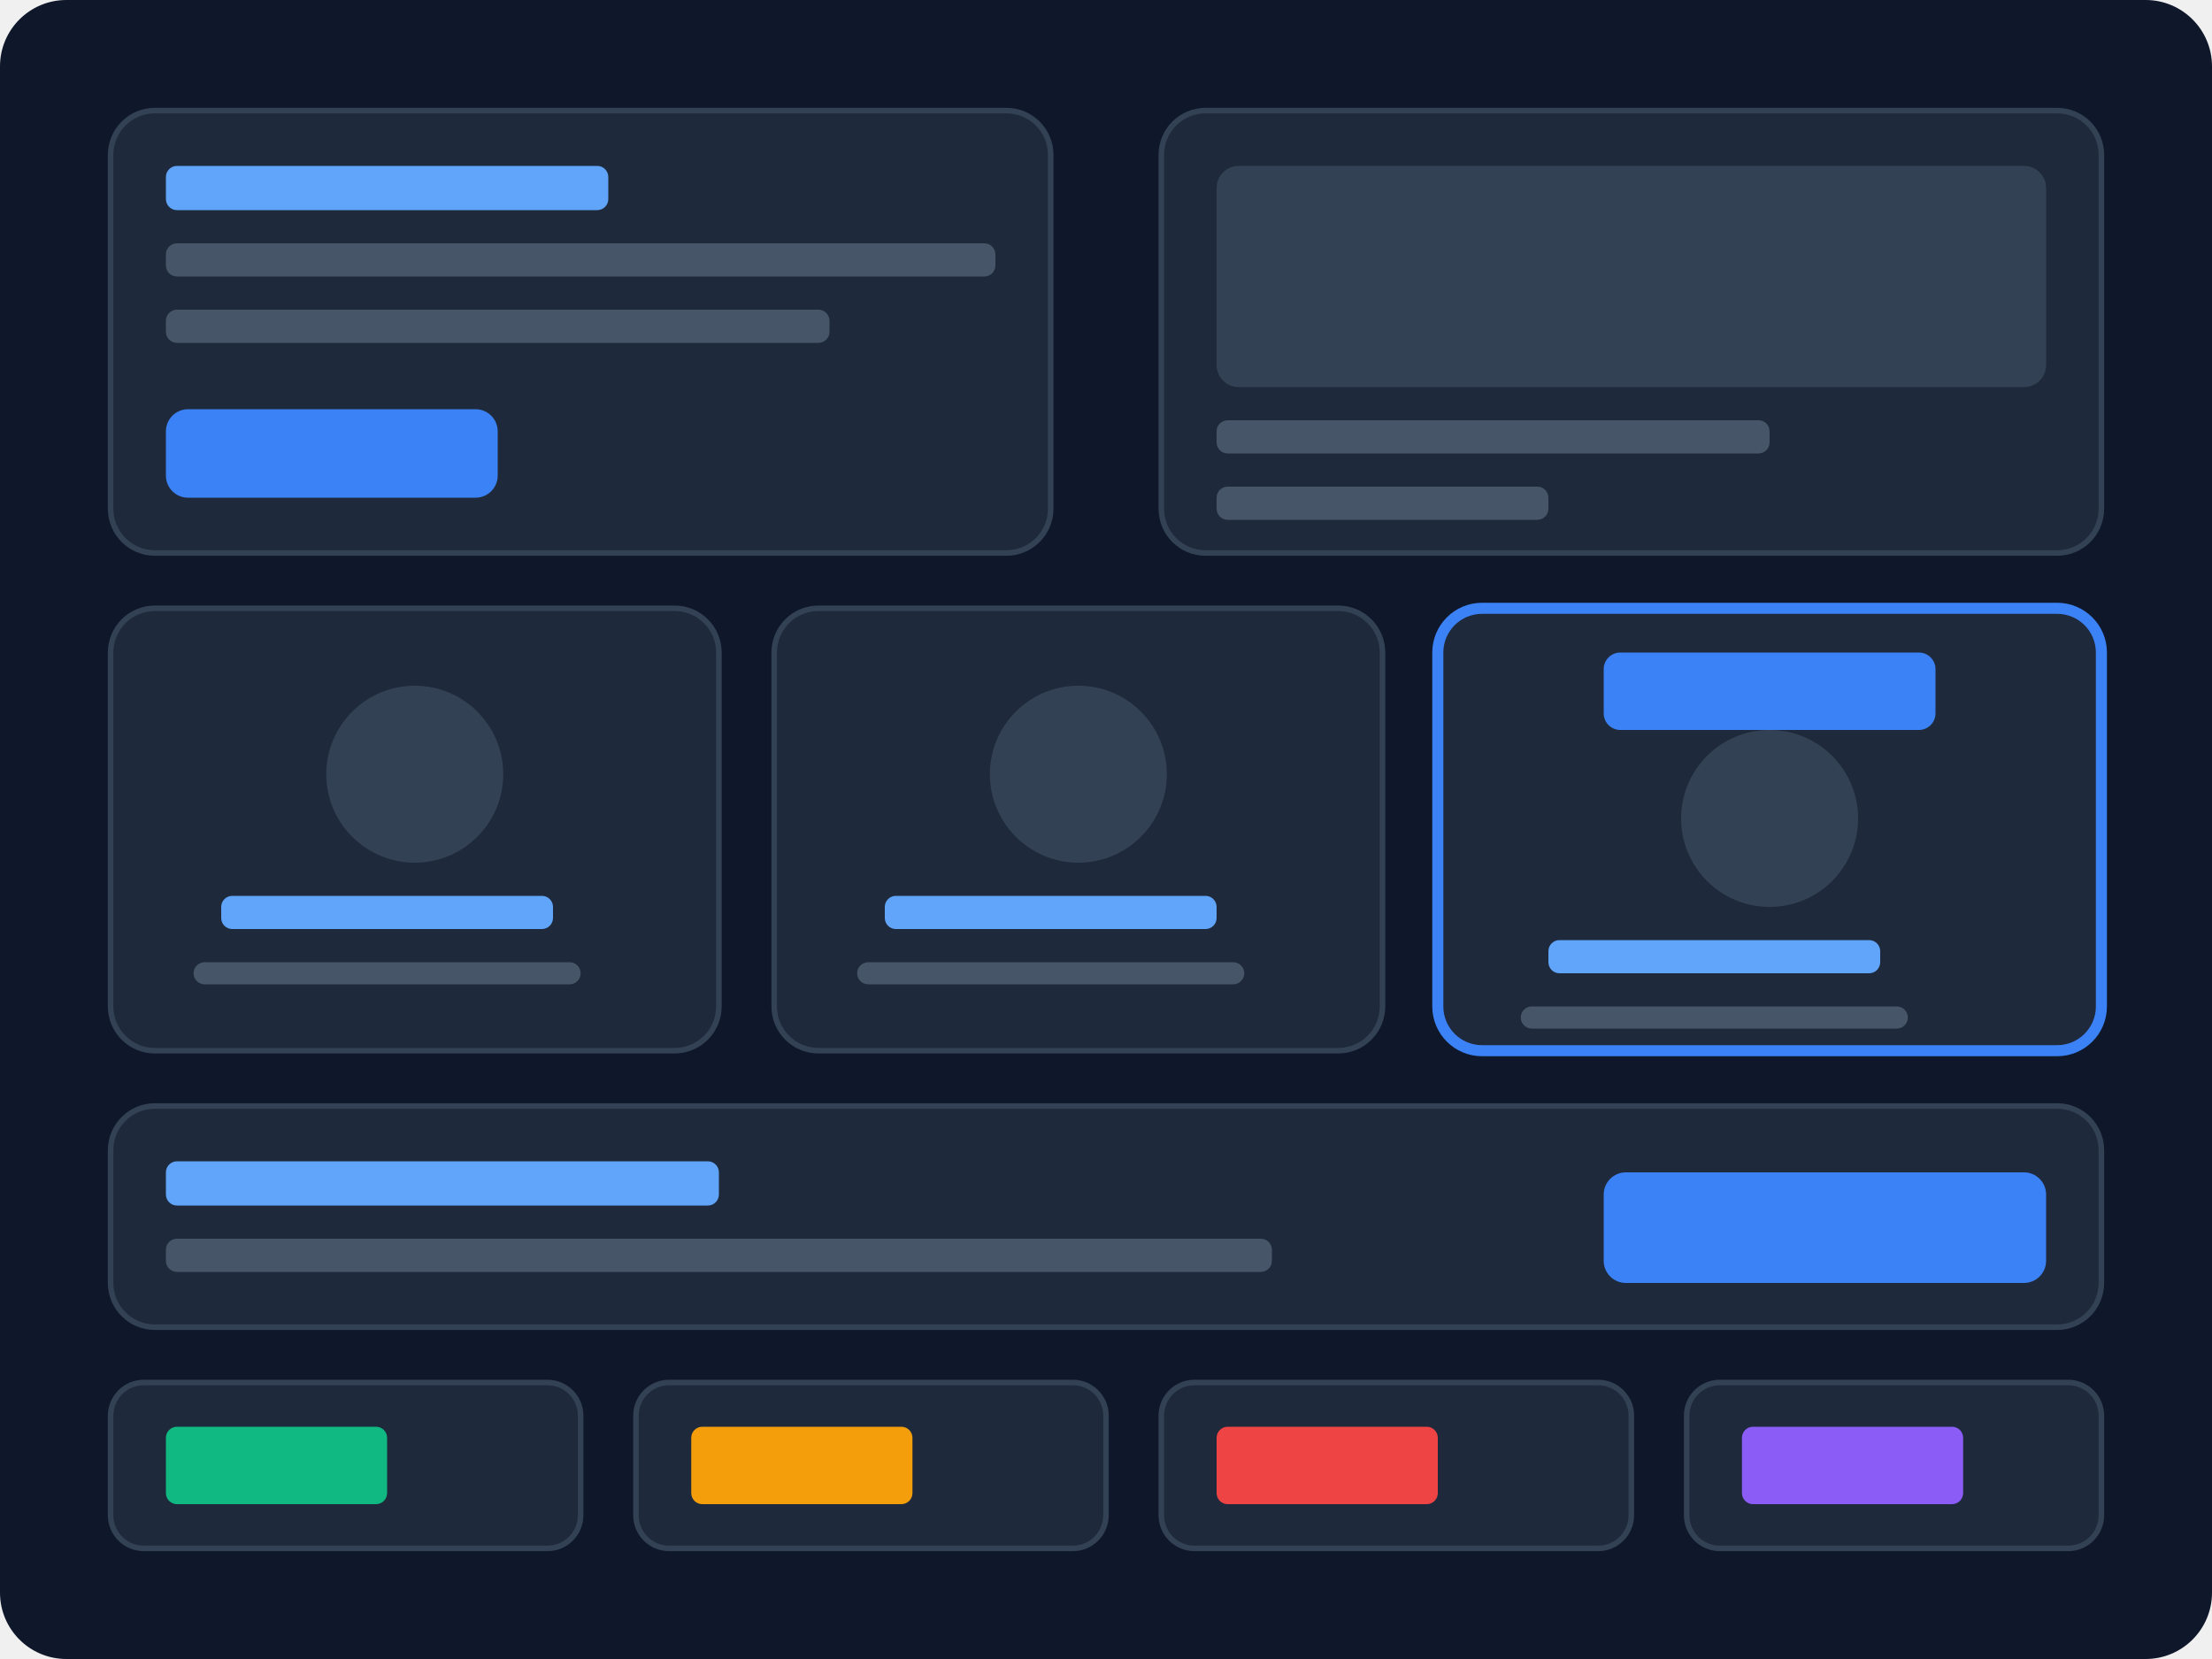
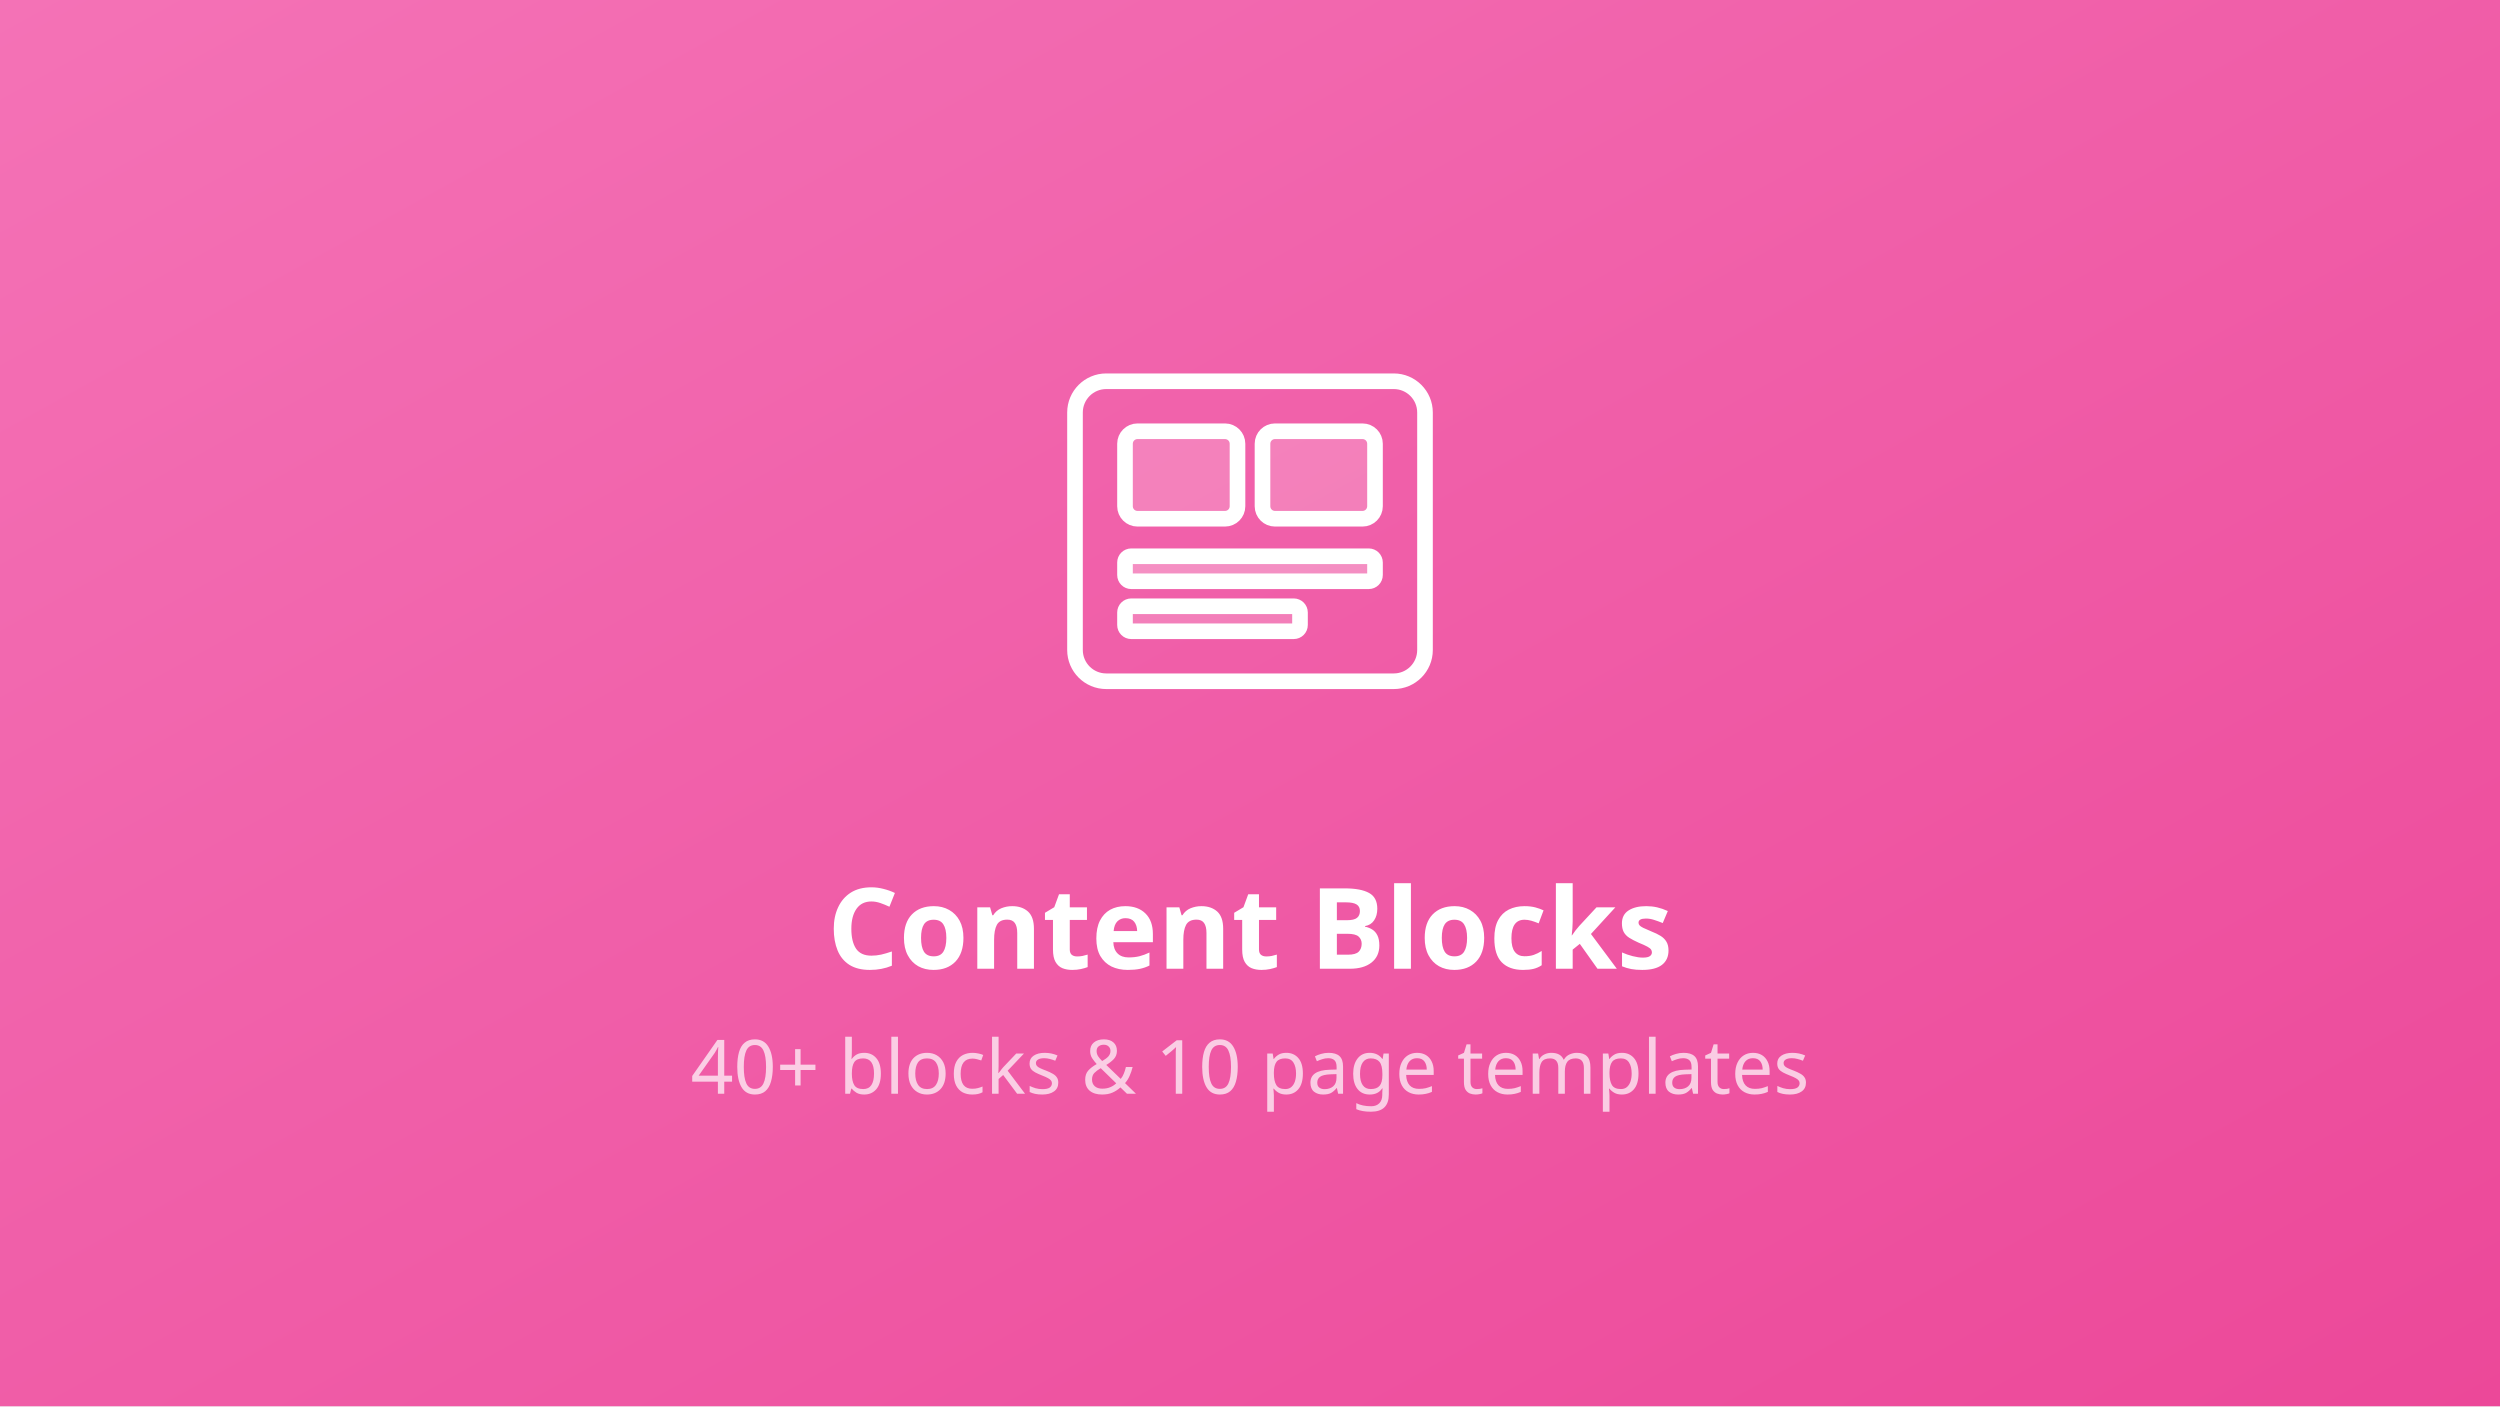
- <svg xmlns="http://www.w3.org/2000/svg" viewBox="0 0 400 300" fill="none">
-   <rect width="400" height="300" rx="12" fill="#0f172a" />
-   <rect x="20" y="20" width="170" height="80" rx="8" fill="#1e293b" stroke="#334155" stroke-width="1" />
-   <rect x="30" y="30" width="80" height="8" rx="2" fill="#60a5fa" />
-   <rect x="30" y="44" width="150" height="6" rx="2" fill="#475569" />
-   <rect x="30" y="56" width="120" height="6" rx="2" fill="#475569" />
-   <rect x="30" y="74" width="60" height="16" rx="4" fill="#3b82f6" />
-   <rect x="210" y="20" width="170" height="80" rx="8" fill="#1e293b" stroke="#334155" stroke-width="1" />
-   <rect x="220" y="30" width="150" height="40" rx="4" fill="#334155" />
-   <rect x="220" y="76" width="100" height="6" rx="2" fill="#475569" />
-   <rect x="220" y="88" width="60" height="6" rx="2" fill="#475569" />
-   <rect x="20" y="110" width="110" height="80" rx="8" fill="#1e293b" stroke="#334155" stroke-width="1" />
-   <circle cx="75" cy="140" r="16" fill="#334155" />
-   <rect x="40" y="162" width="60" height="6" rx="2" fill="#60a5fa" />
-   <rect x="35" y="174" width="70" height="4" rx="2" fill="#475569" />
-   <rect x="140" y="110" width="110" height="80" rx="8" fill="#1e293b" stroke="#334155" stroke-width="1" />
-   <circle cx="195" cy="140" r="16" fill="#334155" />
-   <rect x="160" y="162" width="60" height="6" rx="2" fill="#60a5fa" />
-   <rect x="155" y="174" width="70" height="4" rx="2" fill="#475569" />
-   <rect x="260" y="110" width="120" height="80" rx="8" fill="#1e293b" stroke="#3b82f6" stroke-width="2" />
-   <rect x="290" y="118" width="60" height="14" rx="3" fill="#3b82f6" />
-   <circle cx="320" cy="148" r="16" fill="#334155" />
-   <rect x="280" y="170" width="60" height="6" rx="2" fill="#60a5fa" />
-   <rect x="275" y="182" width="70" height="4" rx="2" fill="#475569" />
-   <rect x="20" y="200" width="360" height="40" rx="8" fill="#1e293b" stroke="#334155" stroke-width="1" />
-   <rect x="30" y="210" width="100" height="8" rx="2" fill="#60a5fa" />
-   <rect x="30" y="224" width="200" height="6" rx="2" fill="#475569" />
-   <rect x="290" y="212" width="80" height="20" rx="4" fill="#3b82f6" />
-   <rect x="20" y="250" width="85" height="30" rx="6" fill="#1e293b" stroke="#334155" stroke-width="1" />
-   <rect x="30" y="258" width="40" height="14" rx="2" fill="#10b981" />
-   <rect x="115" y="250" width="85" height="30" rx="6" fill="#1e293b" stroke="#334155" stroke-width="1" />
-   <rect x="125" y="258" width="40" height="14" rx="2" fill="#f59e0b" />
-   <rect x="210" y="250" width="85" height="30" rx="6" fill="#1e293b" stroke="#334155" stroke-width="1" />
-   <rect x="220" y="258" width="40" height="14" rx="2" fill="#ef4444" />
-   <rect x="305" y="250" width="75" height="30" rx="6" fill="#1e293b" stroke="#334155" stroke-width="1" />
-   <rect x="315" y="258" width="40" height="14" rx="2" fill="#8b5cf6" />
+ <svg xmlns="http://www.w3.org/2000/svg" viewBox="0 0 400 225">
+   <defs>
+     <linearGradient id="bg" x1="0" y1="0" x2="1" y2="1">
+       <stop offset="0%" stop-color="#f472b6" />
+       <stop offset="100%" stop-color="#ec4899" />
+     </linearGradient>
+   </defs>
+   <rect width="400" height="225" fill="url(#bg)" />
+   <g transform="translate(200,85)" fill="none" stroke="white" stroke-width="2.5" stroke-linecap="round" stroke-linejoin="round">
+     <rect x="-28" y="-24" width="56" height="48" rx="5" />
+     <rect x="-20" y="-16" width="18" height="14" rx="2" fill="rgba(255,255,255,0.2)" />
+     <rect x="2" y="-16" width="18" height="14" rx="2" fill="rgba(255,255,255,0.2)" />
+     <rect x="-20" y="4" width="40" height="4" rx="1" fill="rgba(255,255,255,0.3)" />
+     <rect x="-20" y="12" width="28" height="4" rx="1" fill="rgba(255,255,255,0.2)" />
+   </g>
+   <text x="200" y="155" text-anchor="middle" fill="white" font-family="system-ui,sans-serif" font-size="18" font-weight="600">Content Blocks</text>
+   <text x="200" y="175" text-anchor="middle" fill="rgba(255,255,255,0.7)" font-family="system-ui,sans-serif" font-size="12">40+ blocks &amp; 10 page templates</text>
</svg>
